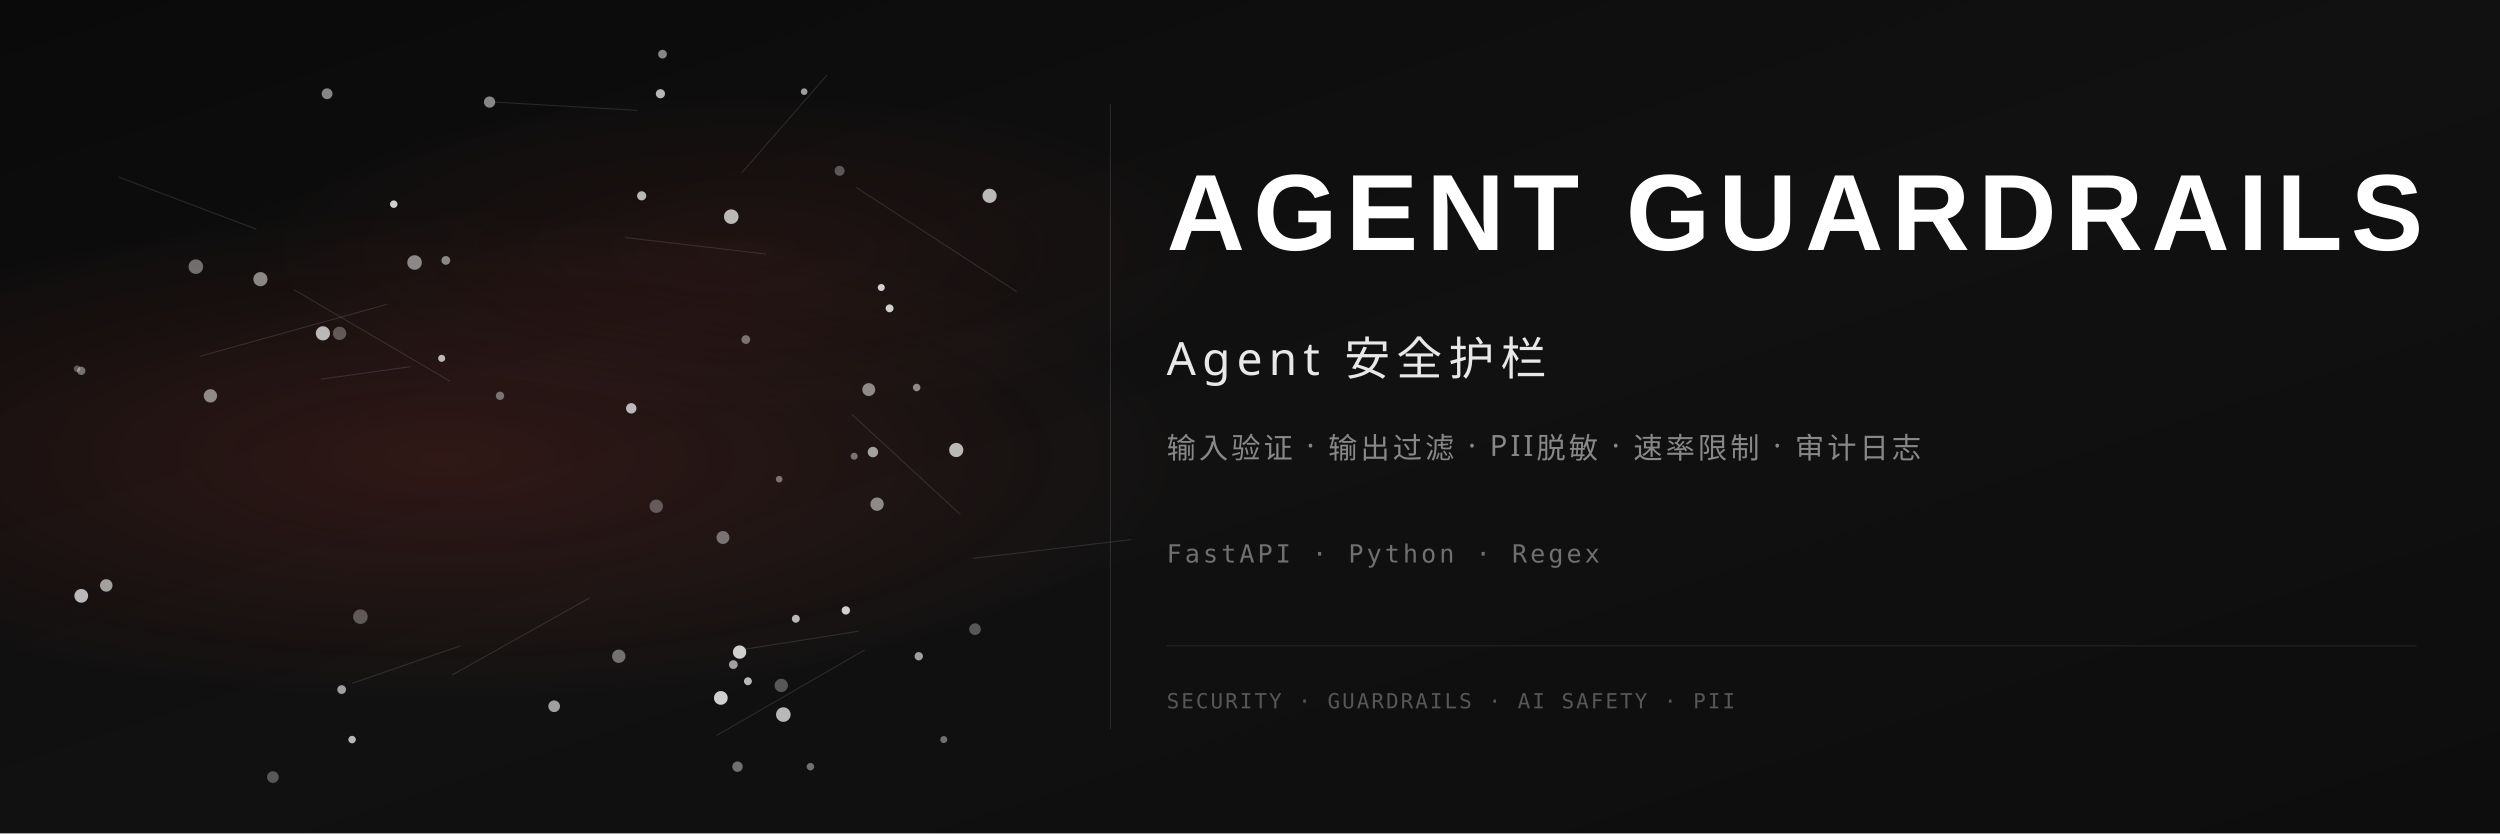
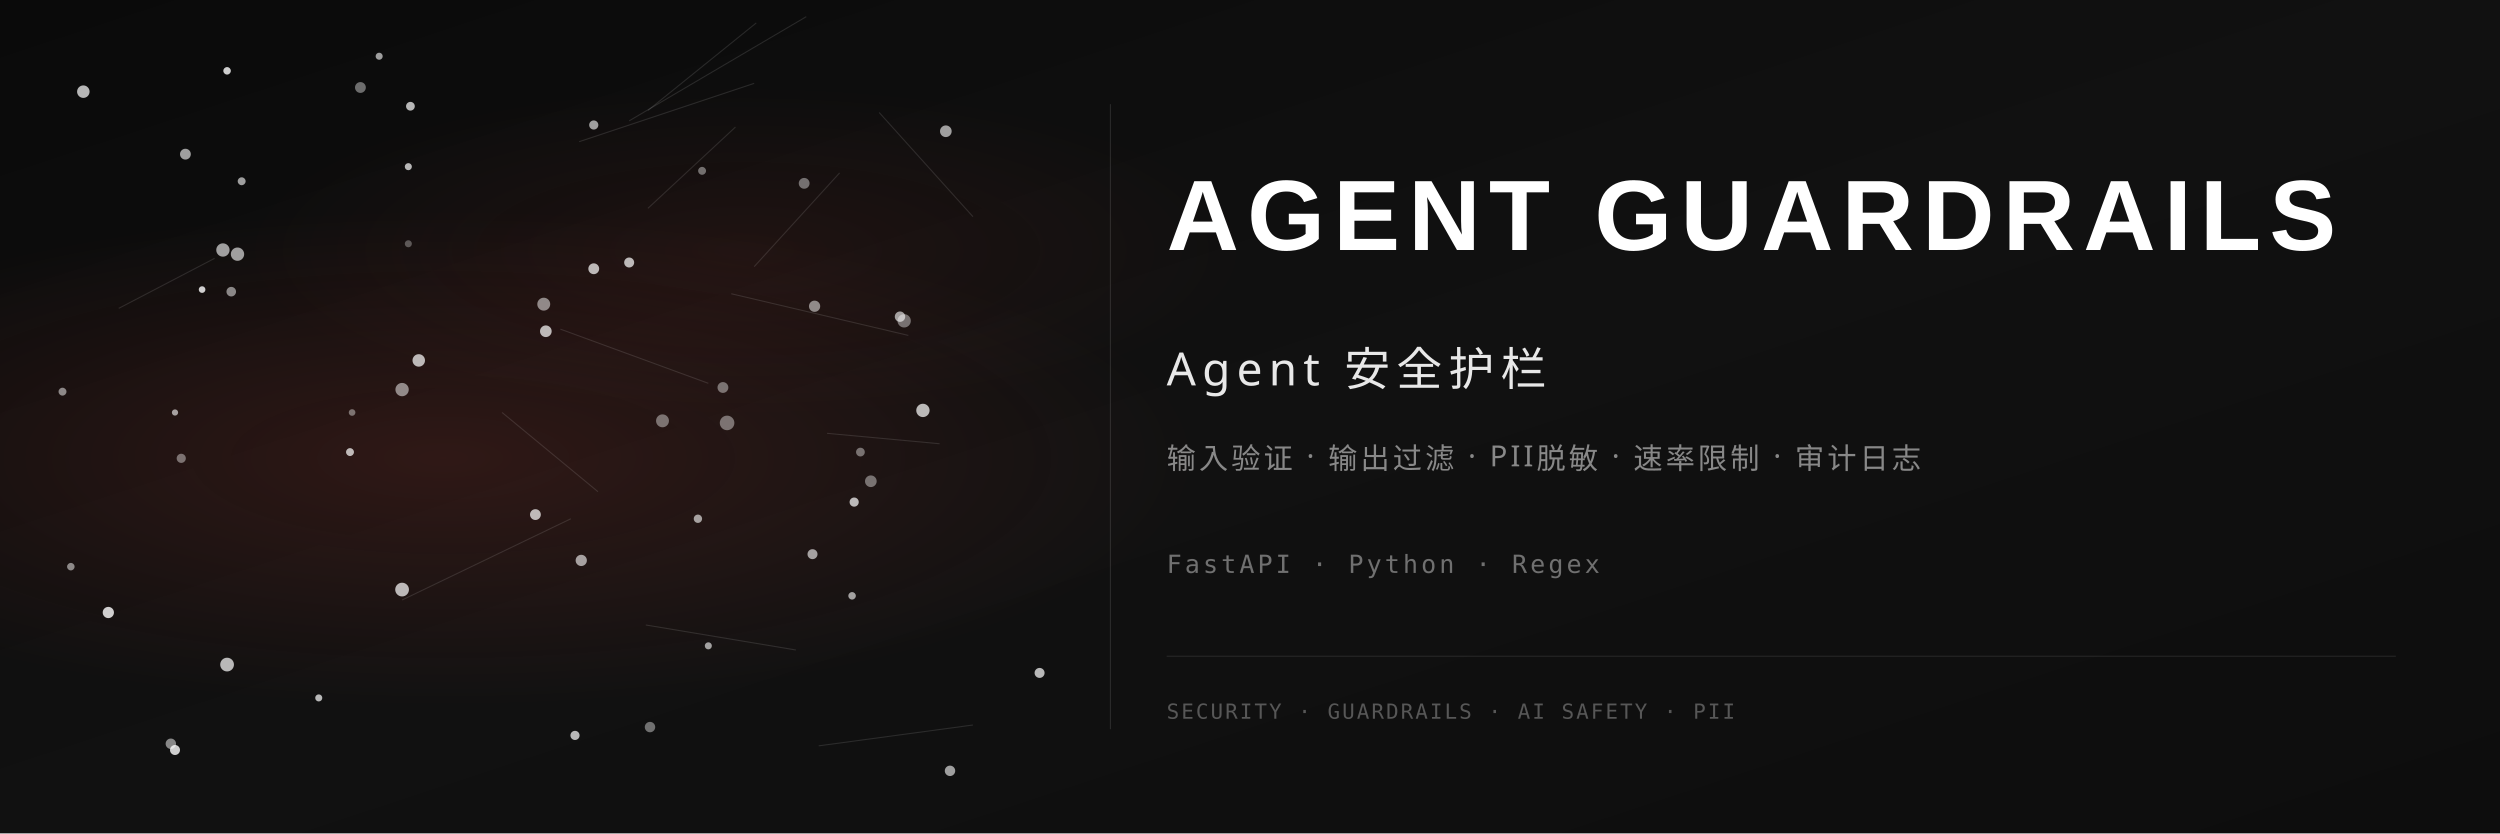
<svg xmlns="http://www.w3.org/2000/svg" viewBox="0 0 1200 400" width="1200" height="400">
  <defs>
    <linearGradient id="bg" x1="0%" y1="0%" x2="100%" y2="100%">
      <stop offset="0%" style="stop-color:#0a0a0a" />
      <stop offset="50%" style="stop-color:#111111" />
      <stop offset="100%" style="stop-color:#0d0d0d" />
    </linearGradient>
    <radialGradient id="glow1" cx="18%" cy="55%" r="30%">
      <stop offset="0%" style="stop-color:#E74C3C;stop-opacity:0.15" />
      <stop offset="100%" style="stop-color:#E74C3C;stop-opacity:0" />
    </radialGradient>
    <radialGradient id="glow2" cx="30%" cy="30%" r="20%">
      <stop offset="0%" style="stop-color:#E74C3C;stop-opacity:0.08" />
      <stop offset="100%" style="stop-color:#E74C3C;stop-opacity:0" />
    </radialGradient>
  </defs>
  <rect width="1200" height="400" fill="url(#bg)" />
  <rect width="1200" height="400" fill="url(#glow1)" />
  <rect width="1200" height="400" fill="url(#glow2)" />
-   <circle cx="199" cy="126" r="3.5" fill="white" opacity="0.5" />
-   <circle cx="441" cy="315" r="2.0" fill="white" opacity="0.6" />
-   <circle cx="352" cy="319" r="2.1" fill="white" opacity="0.6" />
-   <circle cx="155" cy="160" r="3.4" fill="white" opacity="0.7" />
-   <circle cx="389" cy="368" r="1.8" fill="white" opacity="0.4" />
-   <circle cx="386" cy="44" r="1.6" fill="white" opacity="0.6" />
-   <circle cx="359" cy="327" r="1.9" fill="white" opacity="0.7" />
-   <circle cx="297" cy="315" r="3.2" fill="white" opacity="0.4" />
-   <circle cx="37" cy="177" r="1.6" fill="white" opacity="0.3" />
-   <circle cx="51" cy="281" r="3.0" fill="white" opacity="0.6" />
-   <circle cx="468" cy="302" r="2.8" fill="white" opacity="0.3" />
-   <circle cx="163" cy="160" r="3.2" fill="white" opacity="0.3" />
-   <circle cx="375" cy="329" r="3.2" fill="white" opacity="0.3" />
-   <circle cx="419" cy="217" r="2.5" fill="white" opacity="0.6" />
-   <circle cx="355" cy="313" r="3.2" fill="white" opacity="0.8" />
-   <circle cx="39" cy="178" r="2.0" fill="white" opacity="0.4" />
-   <circle cx="125" cy="134" r="3.4" fill="white" opacity="0.5" />
-   <circle cx="157" cy="45" r="2.6" fill="white" opacity="0.5" />
-   <circle cx="39" cy="286" r="3.3" fill="white" opacity="0.7" />
-   <circle cx="315" cy="243" r="3.2" fill="white" opacity="0.3" />
-   <circle cx="403" cy="82" r="2.4" fill="white" opacity="0.3" />
-   <circle cx="421" cy="242" r="3.2" fill="white" opacity="0.5" />
-   <circle cx="374" cy="230" r="1.6" fill="white" opacity="0.4" />
-   <circle cx="475" cy="94" r="3.4" fill="white" opacity="0.7" />
-   <circle cx="358" cy="163" r="2.1" fill="white" opacity="0.4" />
-   <circle cx="317" cy="45" r="2.2" fill="white" opacity="0.7" />
-   <circle cx="423" cy="138" r="1.7" fill="white" opacity="0.8" />
-   <circle cx="303" cy="196" r="2.5" fill="white" opacity="0.7" />
-   <circle cx="173" cy="296" r="3.5" fill="white" opacity="0.3" />
-   <circle cx="308" cy="94" r="2.2" fill="white" opacity="0.7" />
-   <circle cx="240" cy="190" r="2.0" fill="white" opacity="0.4" />
-   <circle cx="459" cy="216" r="3.4" fill="white" opacity="0.7" />
-   <circle cx="440" cy="186" r="1.8" fill="white" opacity="0.5" />
-   <circle cx="346" cy="335" r="3.3" fill="white" opacity="0.8" />
-   <circle cx="266" cy="339" r="2.8" fill="white" opacity="0.6" />
-   <circle cx="318" cy="26" r="2.1" fill="white" opacity="0.5" />
-   <circle cx="131" cy="373" r="2.8" fill="white" opacity="0.3" />
-   <circle cx="351" cy="104" r="3.5" fill="white" opacity="0.7" />
-   <circle cx="347" cy="258" r="3.1" fill="white" opacity="0.4" />
-   <circle cx="453" cy="355" r="1.7" fill="white" opacity="0.4" />
-   <circle cx="406" cy="293" r="2.0" fill="white" opacity="0.8" />
-   <circle cx="94" cy="128" r="3.5" fill="white" opacity="0.4" />
-   <circle cx="354" cy="368" r="2.5" fill="white" opacity="0.4" />
-   <circle cx="101" cy="190" r="3.2" fill="white" opacity="0.5" />
-   <circle cx="164" cy="331" r="2.1" fill="white" opacity="0.6" />
-   <circle cx="376" cy="343" r="3.5" fill="white" opacity="0.7" />
-   <circle cx="214" cy="125" r="2.1" fill="white" opacity="0.5" />
-   <circle cx="410" cy="219" r="1.7" fill="white" opacity="0.4" />
-   <circle cx="235" cy="49" r="2.7" fill="white" opacity="0.5" />
-   <circle cx="212" cy="172" r="1.7" fill="white" opacity="0.7" />
-   <circle cx="382" cy="297" r="1.9" fill="white" opacity="0.7" />
-   <circle cx="169" cy="355" r="1.8" fill="white" opacity="0.7" />
-   <circle cx="427" cy="148" r="1.9" fill="white" opacity="0.8" />
-   <circle cx="189" cy="98" r="1.8" fill="white" opacity="0.8" />
-   <circle cx="417" cy="187" r="3.1" fill="white" opacity="0.5" />
-   <line x1="411" y1="90" x2="488" y2="140" stroke="white" stroke-width="0.5" opacity="0.12" />
-   <line x1="154" y1="182" x2="197" y2="176" stroke="white" stroke-width="0.5" opacity="0.12" />
-   <line x1="217" y1="324" x2="283" y2="287" stroke="white" stroke-width="0.5" opacity="0.12" />
-   <line x1="467" y1="268" x2="543" y2="259" stroke="white" stroke-width="0.5" opacity="0.12" />
-   <line x1="141" y1="139" x2="216" y2="183" stroke="white" stroke-width="0.5" opacity="0.12" />
-   <line x1="356" y1="83" x2="397" y2="36" stroke="white" stroke-width="0.5" opacity="0.12" />
-   <line x1="355" y1="312" x2="412" y2="303" stroke="white" stroke-width="0.5" opacity="0.12" />
-   <line x1="57" y1="85" x2="123" y2="110" stroke="white" stroke-width="0.5" opacity="0.12" />
-   <line x1="300" y1="114" x2="368" y2="122" stroke="white" stroke-width="0.5" opacity="0.12" />
-   <line x1="169" y1="328" x2="221" y2="310" stroke="white" stroke-width="0.5" opacity="0.12" />
-   <line x1="344" y1="353" x2="415" y2="312" stroke="white" stroke-width="0.5" opacity="0.12" />
-   <line x1="96" y1="171" x2="186" y2="146" stroke="white" stroke-width="0.5" opacity="0.12" />
-   <line x1="237" y1="49" x2="306" y2="53" stroke="white" stroke-width="0.5" opacity="0.12" />
-   <line x1="409" y1="199" x2="461" y2="247" stroke="white" stroke-width="0.5" opacity="0.12" />
+   <circle cx="89" cy="74" r="2.6" fill="white" opacity="0.6" />
+   <circle cx="443" cy="197" r="3.2" fill="white" opacity="0.7" />
+   <circle cx="153" cy="335" r="1.7" fill="white" opacity="0.7" />
+   <circle cx="410" cy="241" r="2.2" fill="white" opacity="0.7" />
+   <circle cx="318" cy="202" r="3.1" fill="white" opacity="0.4" />
+   <circle cx="84" cy="198" r="1.5" fill="white" opacity="0.6" />
+   <circle cx="52" cy="294" r="2.7" fill="white" opacity="0.8" />
+   <circle cx="196" cy="117" r="1.7" fill="white" opacity="0.3" />
+   <circle cx="169" cy="198" r="1.6" fill="white" opacity="0.4" />
+   <circle cx="196" cy="80" r="1.7" fill="white" opacity="0.7" />
+   <circle cx="182" cy="27" r="1.7" fill="white" opacity="0.6" />
+   <circle cx="418" cy="231" r="2.8" fill="white" opacity="0.4" />
+   <circle cx="413" cy="217" r="2.1" fill="white" opacity="0.4" />
+   <circle cx="82" cy="357" r="2.5" fill="white" opacity="0.5" />
+   <circle cx="111" cy="140" r="2.3" fill="white" opacity="0.5" />
+   <circle cx="168" cy="217" r="1.9" fill="white" opacity="0.7" />
+   <circle cx="87" cy="220" r="2.2" fill="white" opacity="0.4" />
+   <circle cx="30" cy="188" r="1.9" fill="white" opacity="0.5" />
+   <circle cx="276" cy="353" r="2.2" fill="white" opacity="0.7" />
+   <circle cx="347" cy="186" r="2.6" fill="white" opacity="0.4" />
+   <circle cx="434" cy="154" r="3.2" fill="white" opacity="0.4" />
+   <circle cx="109" cy="319" r="3.3" fill="white" opacity="0.7" />
+   <circle cx="391" cy="147" r="2.7" fill="white" opacity="0.5" />
+   <circle cx="201" cy="173" r="3.0" fill="white" opacity="0.7" />
+   <circle cx="285" cy="129" r="2.6" fill="white" opacity="0.7" />
+   <circle cx="84" cy="360" r="2.4" fill="white" opacity="0.8" />
+   <circle cx="107" cy="120" r="3.2" fill="white" opacity="0.6" />
+   <circle cx="262" cy="159" r="2.8" fill="white" opacity="0.7" />
+   <circle cx="197" cy="51" r="2.1" fill="white" opacity="0.7" />
+   <circle cx="261" cy="146" r="3.1" fill="white" opacity="0.5" />
+   <circle cx="40" cy="44" r="3.0" fill="white" opacity="0.7" />
+   <circle cx="432" cy="152" r="2.5" fill="white" opacity="0.6" />
+   <circle cx="409" cy="286" r="1.8" fill="white" opacity="0.6" />
+   <circle cx="340" cy="310" r="1.7" fill="white" opacity="0.6" />
+   <circle cx="302" cy="126" r="2.4" fill="white" opacity="0.7" />
+   <circle cx="456" cy="370" r="2.5" fill="white" opacity="0.6" />
+   <circle cx="454" cy="63" r="2.8" fill="white" opacity="0.6" />
+   <circle cx="349" cy="203" r="3.5" fill="white" opacity="0.4" />
+   <circle cx="337" cy="82" r="1.9" fill="white" opacity="0.4" />
+   <circle cx="386" cy="88" r="2.6" fill="white" opacity="0.4" />
+   <circle cx="312" cy="349" r="2.5" fill="white" opacity="0.4" />
+   <circle cx="97" cy="139" r="1.6" fill="white" opacity="0.8" />
+   <circle cx="116" cy="87" r="1.9" fill="white" opacity="0.6" />
+   <circle cx="285" cy="60" r="2.2" fill="white" opacity="0.6" />
+   <circle cx="390" cy="266" r="2.4" fill="white" opacity="0.6" />
+   <circle cx="34" cy="272" r="1.8" fill="white" opacity="0.5" />
+   <circle cx="193" cy="187" r="3.2" fill="white" opacity="0.5" />
+   <circle cx="279" cy="269" r="2.7" fill="white" opacity="0.6" />
+   <circle cx="499" cy="323" r="2.4" fill="white" opacity="0.7" />
+   <circle cx="173" cy="42" r="2.6" fill="white" opacity="0.4" />
+   <circle cx="335" cy="249" r="2.0" fill="white" opacity="0.6" />
+   <circle cx="109" cy="34" r="1.8" fill="white" opacity="0.8" />
+   <circle cx="193" cy="283" r="3.3" fill="white" opacity="0.7" />
+   <circle cx="257" cy="247" r="2.6" fill="white" opacity="0.7" />
+   <circle cx="114" cy="122" r="3.2" fill="white" opacity="0.6" />
+   <line x1="362" y1="128" x2="403" y2="83" stroke="white" stroke-width="0.5" opacity="0.12" />
+   <line x1="278" y1="68" x2="362" y2="40" stroke="white" stroke-width="0.5" opacity="0.12" />
+   <line x1="193" y1="288" x2="274" y2="249" stroke="white" stroke-width="0.5" opacity="0.12" />
+   <line x1="57" y1="148" x2="103" y2="124" stroke="white" stroke-width="0.5" opacity="0.12" />
+   <line x1="397" y1="208" x2="451" y2="213" stroke="white" stroke-width="0.5" opacity="0.12" />
+   <line x1="422" y1="54" x2="467" y2="104" stroke="white" stroke-width="0.5" opacity="0.12" />
+   <line x1="393" y1="358" x2="467" y2="348" stroke="white" stroke-width="0.5" opacity="0.12" />
+   <line x1="351" y1="141" x2="436" y2="161" stroke="white" stroke-width="0.5" opacity="0.12" />
+   <line x1="269" y1="158" x2="340" y2="184" stroke="white" stroke-width="0.5" opacity="0.12" />
+   <line x1="241" y1="198" x2="287" y2="236" stroke="white" stroke-width="0.5" opacity="0.12" />
+   <line x1="311" y1="100" x2="353" y2="61" stroke="white" stroke-width="0.5" opacity="0.12" />
+   <line x1="302" y1="58" x2="387" y2="8" stroke="white" stroke-width="0.5" opacity="0.12" />
+   <line x1="310" y1="300" x2="382" y2="312" stroke="white" stroke-width="0.5" opacity="0.12" />
+   <line x1="311" y1="53" x2="363" y2="11" stroke="white" stroke-width="0.5" opacity="0.12" />
  <line x1="533" y1="50" x2="533" y2="350" stroke="white" stroke-width="0.5" opacity="0.12" />
-   <text x="560" y="120" font-family="'SF Pro Display','Helvetica Neue',Arial,sans-serif" font-size="52" font-weight="800" fill="white" letter-spacing="4">AGENT GUARDRAILS</text>
-   <text x="560" y="180" font-family="'Noto Sans SC','PingFang SC','Microsoft YaHei',sans-serif" font-size="22" font-weight="500" fill="white" opacity="0.9" letter-spacing="3">Agent 安全护栏</text>
-   <text x="560" y="220" font-family="'Noto Sans SC','PingFang SC','Microsoft YaHei',sans-serif" font-size="14" font-weight="300" fill="white" opacity="0.5" letter-spacing="1.5">输入验证 · 输出过滤 · PII脱敏 · 速率限制 · 审计日志</text>
-   <text x="560" y="270" font-family="'SF Mono','Fira Code','Consolas',monospace" font-size="12" fill="white" opacity="0.4" letter-spacing="1.5">FastAPI · Python · Regex</text>
-   <line x1="560" y1="310" x2="1160" y2="310" stroke="white" stroke-width="0.5" opacity="0.1" />
-   <text x="560" y="340" font-family="'SF Mono','Fira Code','Consolas',monospace" font-size="10" fill="white" opacity="0.3" letter-spacing="1">SECURITY · GUARDRAILS · AI SAFETY · PII</text>
+   <text x="560" y="120" font-family="'SF Pro Display','Helvetica Neue',Arial,sans-serif" font-size="48" font-weight="800" fill="white" letter-spacing="4">AGENT GUARDRAILS</text>
+   <text x="560" y="185" font-family="'Noto Sans SC','PingFang SC','Microsoft YaHei',sans-serif" font-size="22" font-weight="500" fill="white" opacity="0.9" letter-spacing="3">Agent 安全护栏</text>
+   <text x="560" y="225" font-family="'Noto Sans SC','PingFang SC','Microsoft YaHei',sans-serif" font-size="14" font-weight="300" fill="white" opacity="0.5" letter-spacing="1.5">输入验证 · 输出过滤 · PII脱敏 · 速率限制 · 审计日志</text>
+   <text x="560" y="275" font-family="'SF Mono','Fira Code','Consolas',monospace" font-size="12" fill="white" opacity="0.4" letter-spacing="1.5">FastAPI · Python · Regex</text>
+   <line x1="560" y1="315" x2="1150" y2="315" stroke="white" stroke-width="0.5" opacity="0.1" />
+   <text x="560" y="345" font-family="'SF Mono','Fira Code','Consolas',monospace" font-size="10" fill="white" opacity="0.3" letter-spacing="1">SECURITY · GUARDRAILS · AI SAFETY · PII</text>
</svg>
